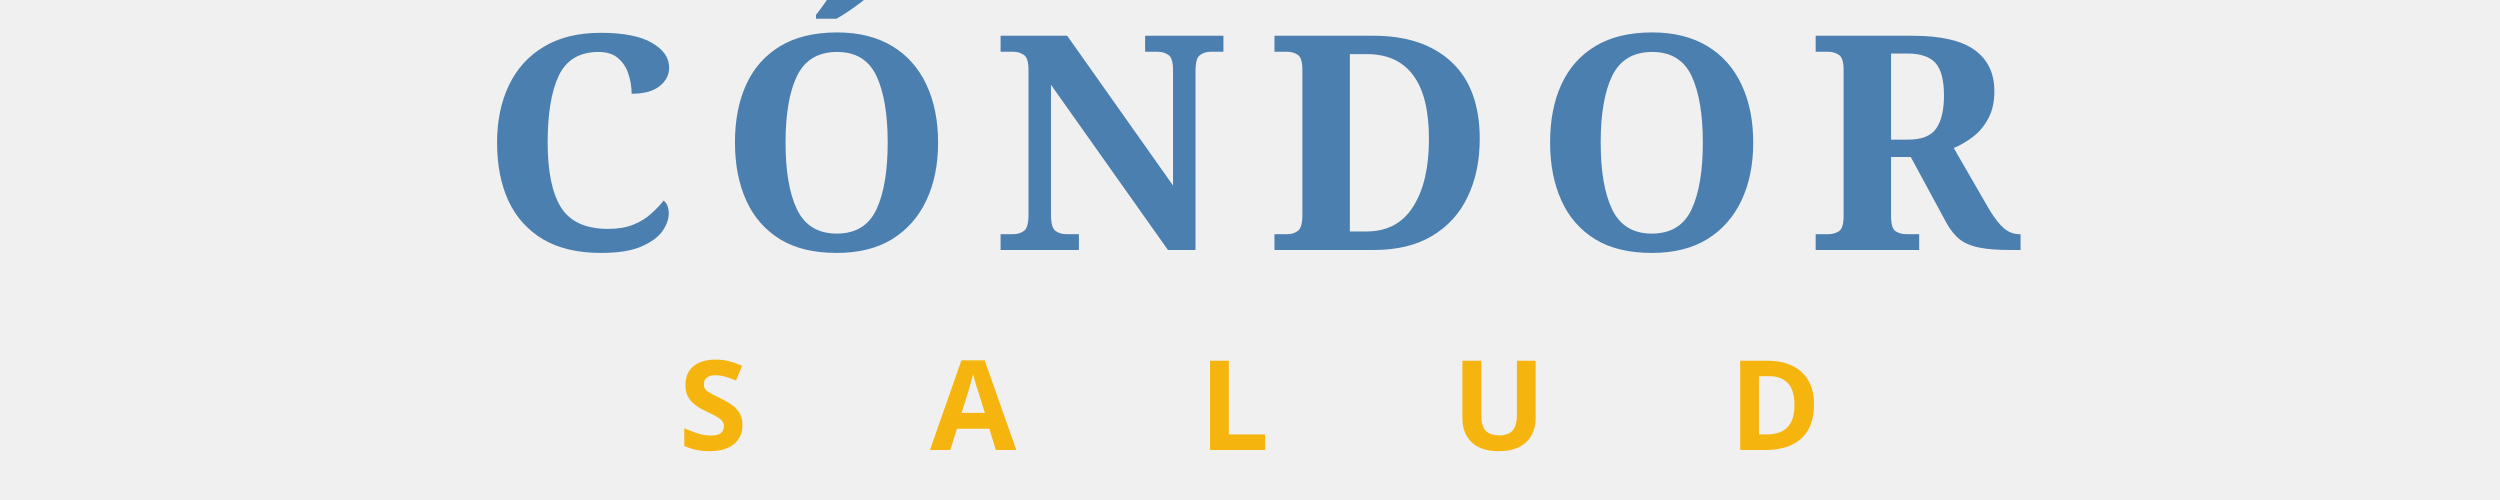
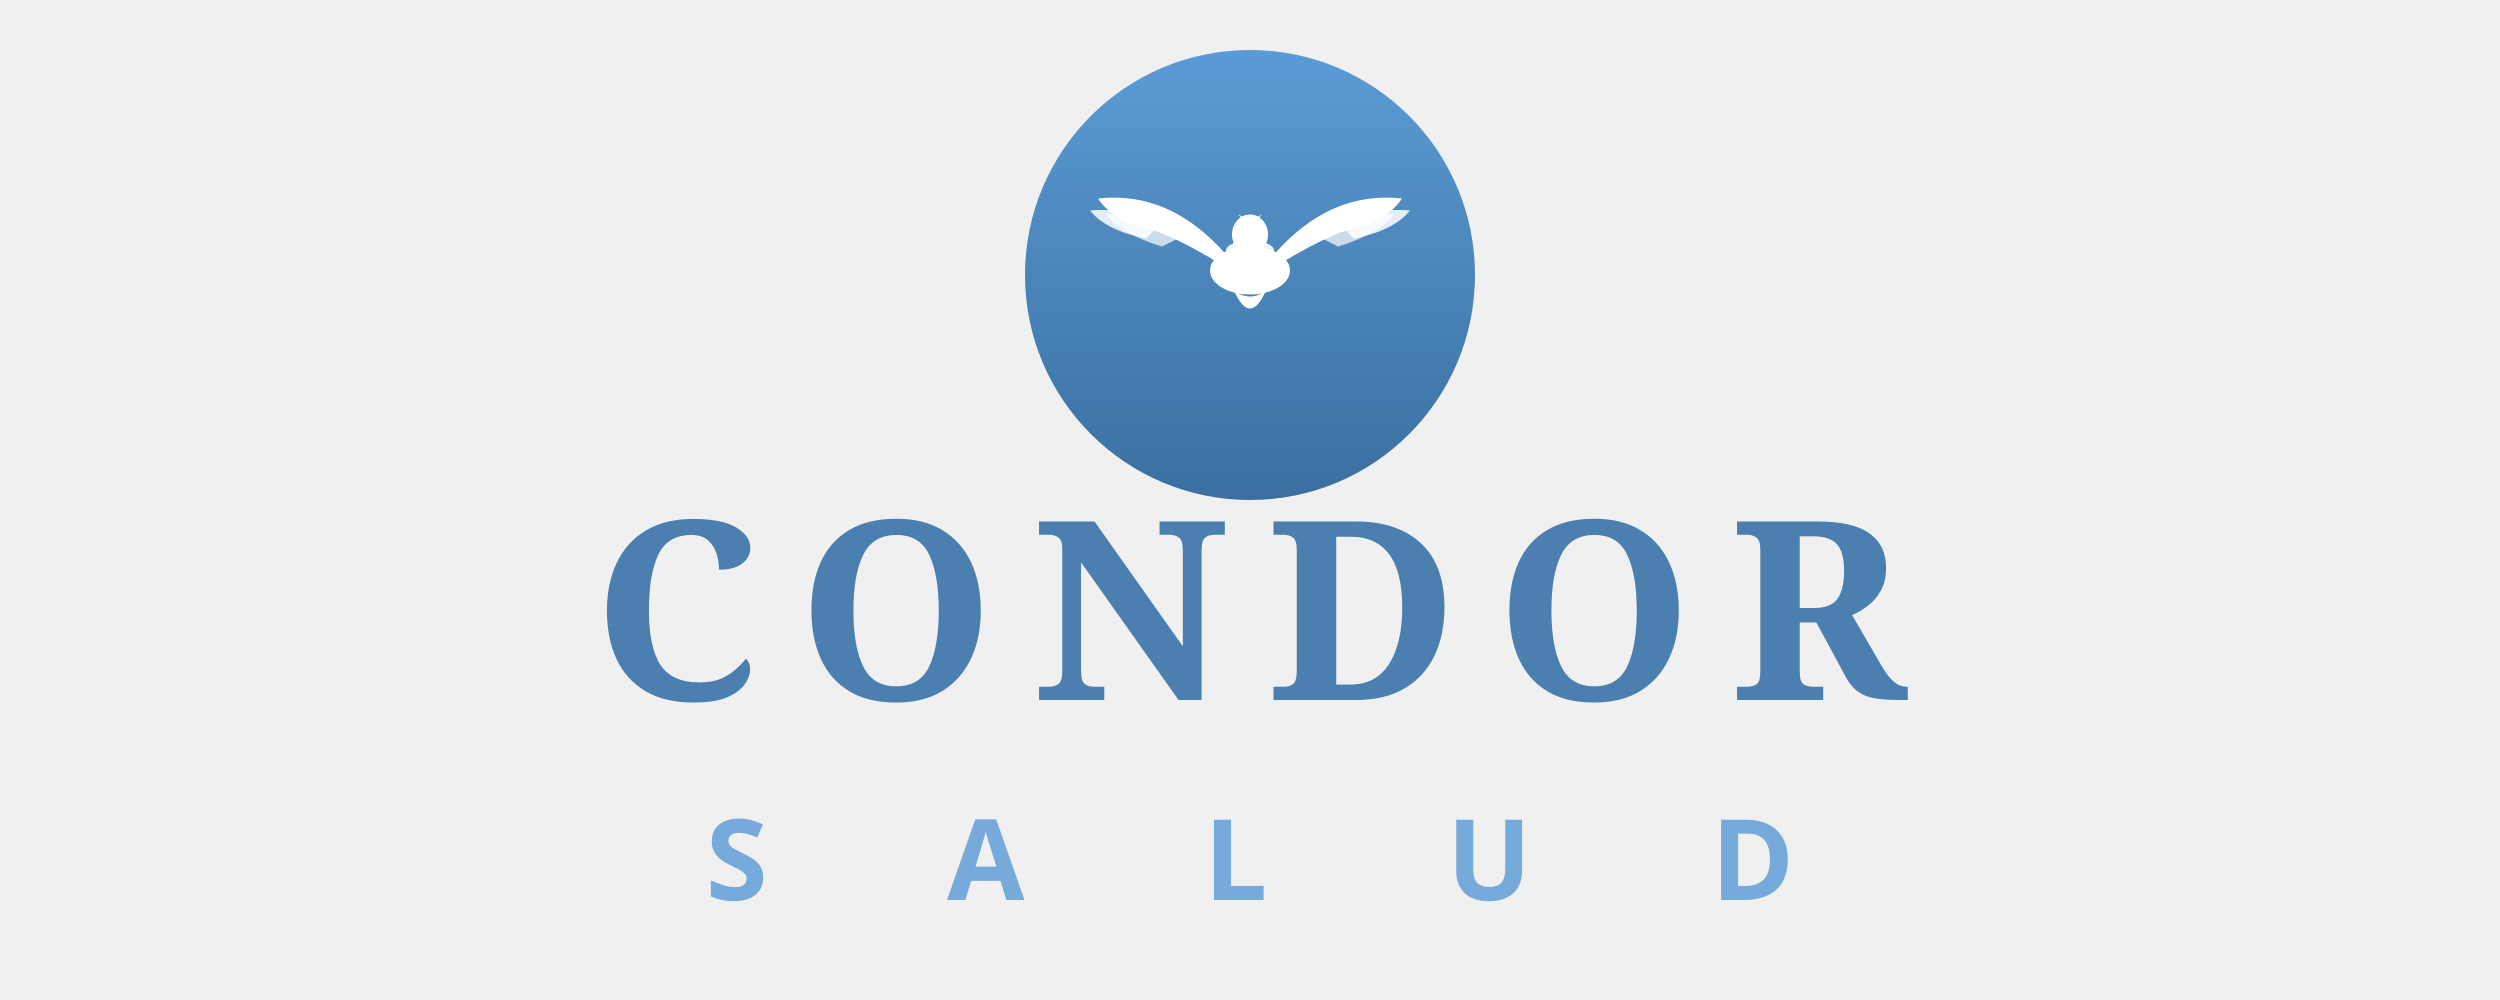
- <svg xmlns="http://www.w3.org/2000/svg" viewBox="0 0 200 40" width="200" height="40">
-   <text x="100" y="20" text-anchor="middle" font-family="Georgia, serif" font-weight="700" font-size="24" fill="#4A7FAF" letter-spacing="3">CÓNDOR</text>
-   <text x="100" y="36" text-anchor="middle" font-family="system-ui, sans-serif" font-weight="700" font-size="10" fill="#F6B40E" letter-spacing="6">S A L U D</text>
+ <svg xmlns="http://www.w3.org/2000/svg" viewBox="0 0 200 80" width="200" height="80">
+   <defs>
+     <linearGradient id="sbg" x1="0" y1="0" x2="0" y2="1">
+       <stop offset="0%" stop-color="#5B9BD5" />
+       <stop offset="100%" stop-color="#3A6FA0" />
+     </linearGradient>
+   </defs>
+   <circle cx="100" cy="22" r="18" fill="url(#sbg)" />
+   <g transform="translate(100,21) scale(0.32)" fill="#FFFFFF">
+     <ellipse cx="0" cy="2" rx="10" ry="6" />
+     <path d="M-6,-2 Q-20,-18 -38,-16 Q-34,-10 -24,-8 Q-18,-6 -8,0 Z" />
+     <path d="M6,-2 Q20,-18 38,-16 Q34,-10 24,-8 Q18,-6 8,0 Z" />
+     <path d="M-24,-8 Q-30,-14 -40,-13 Q-36,-8 -26,-6 Z" opacity="0.85" />
+     <path d="M-18,-6 Q-26,-12 -36,-12 Q-32,-7 -22,-4 Z" opacity="0.7" />
+     <path d="M24,-8 Q30,-14 40,-13 Q36,-8 26,-6 Z" opacity="0.85" />
+     <path d="M18,-6 Q26,-12 36,-12 Q32,-7 22,-4 Z" opacity="0.7" />
+     <ellipse cx="0" cy="-7" rx="4.5" ry="5" />
+     <path d="M0,-9 L3,-12 L0,-10.5 L-3,-12 Z" />
+     <ellipse cx="0" cy="-3" rx="6" ry="2.5" opacity="0.9" />
+     <path d="M-4,7 Q0,16 4,7 Q0,10 -4,7 Z" />
+   </g>
+   <text x="100" y="56" text-anchor="middle" font-family="Georgia, serif" font-weight="700" font-size="20" fill="#4A7FAF" letter-spacing="3">CONDOR</text>
+   <text x="100" y="72" text-anchor="middle" font-family="system-ui, sans-serif" font-weight="700" font-size="9" fill="#75AADB" letter-spacing="6">S A L U D</text>
</svg>
